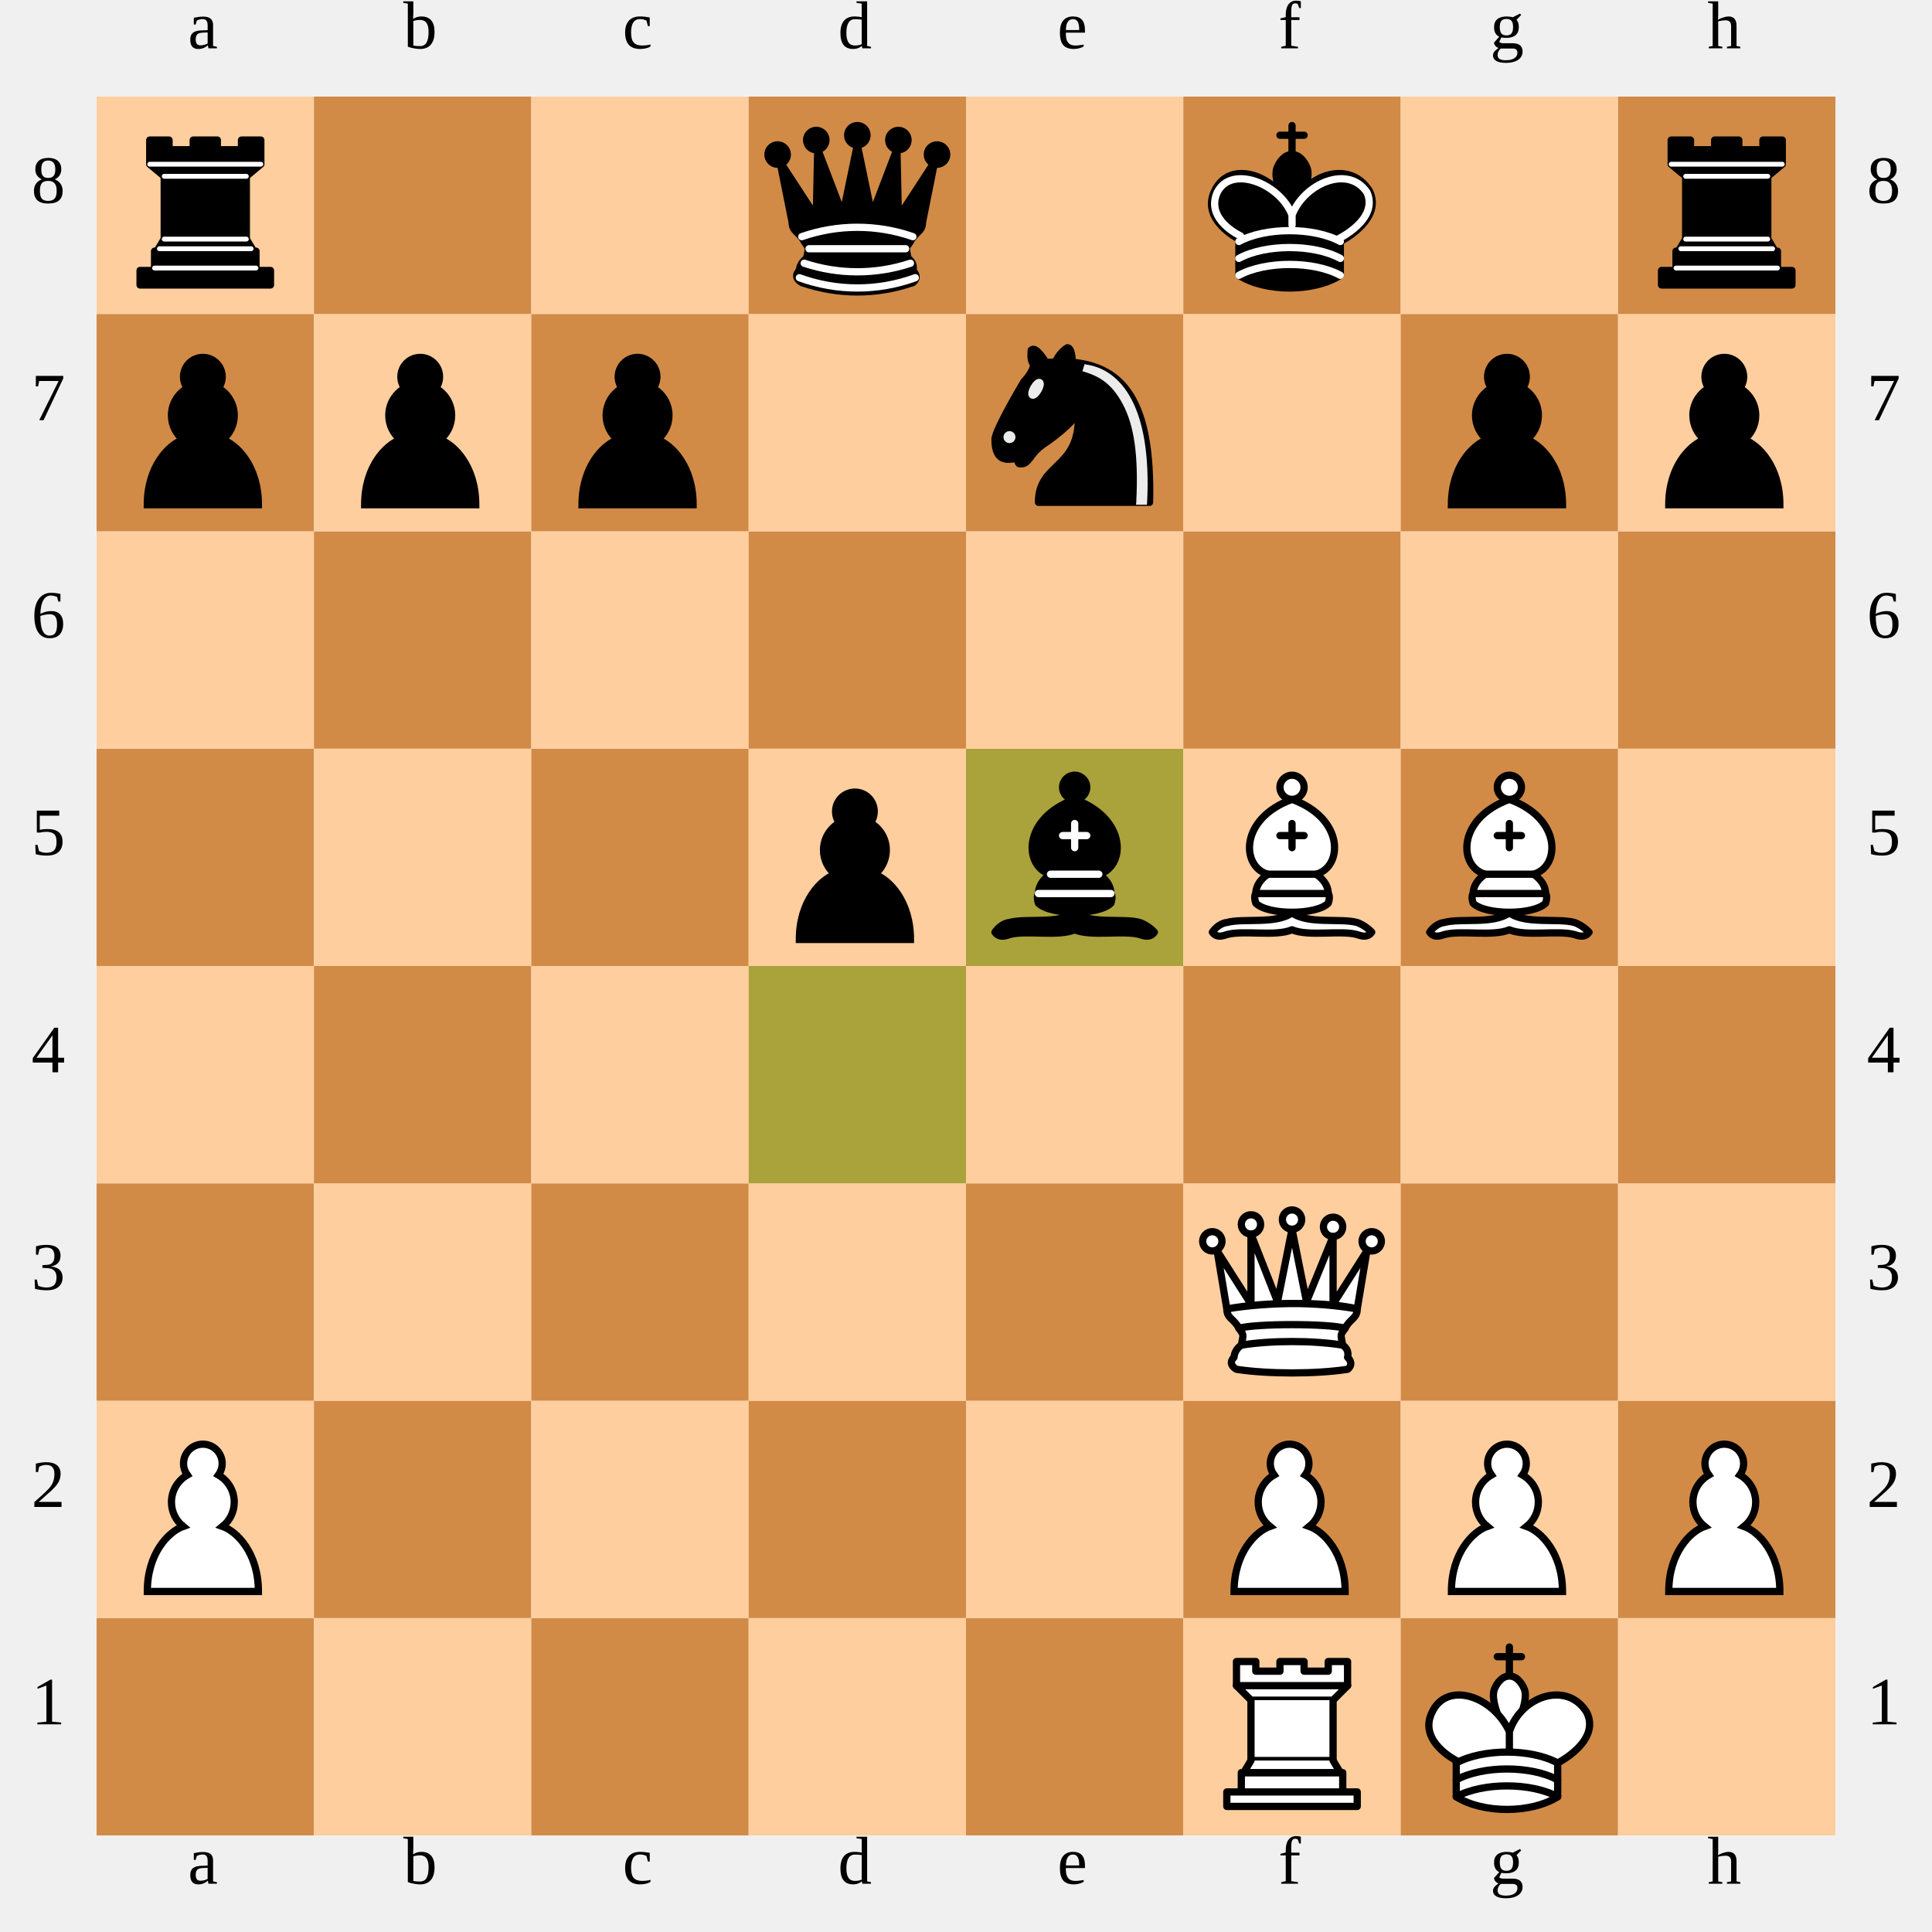
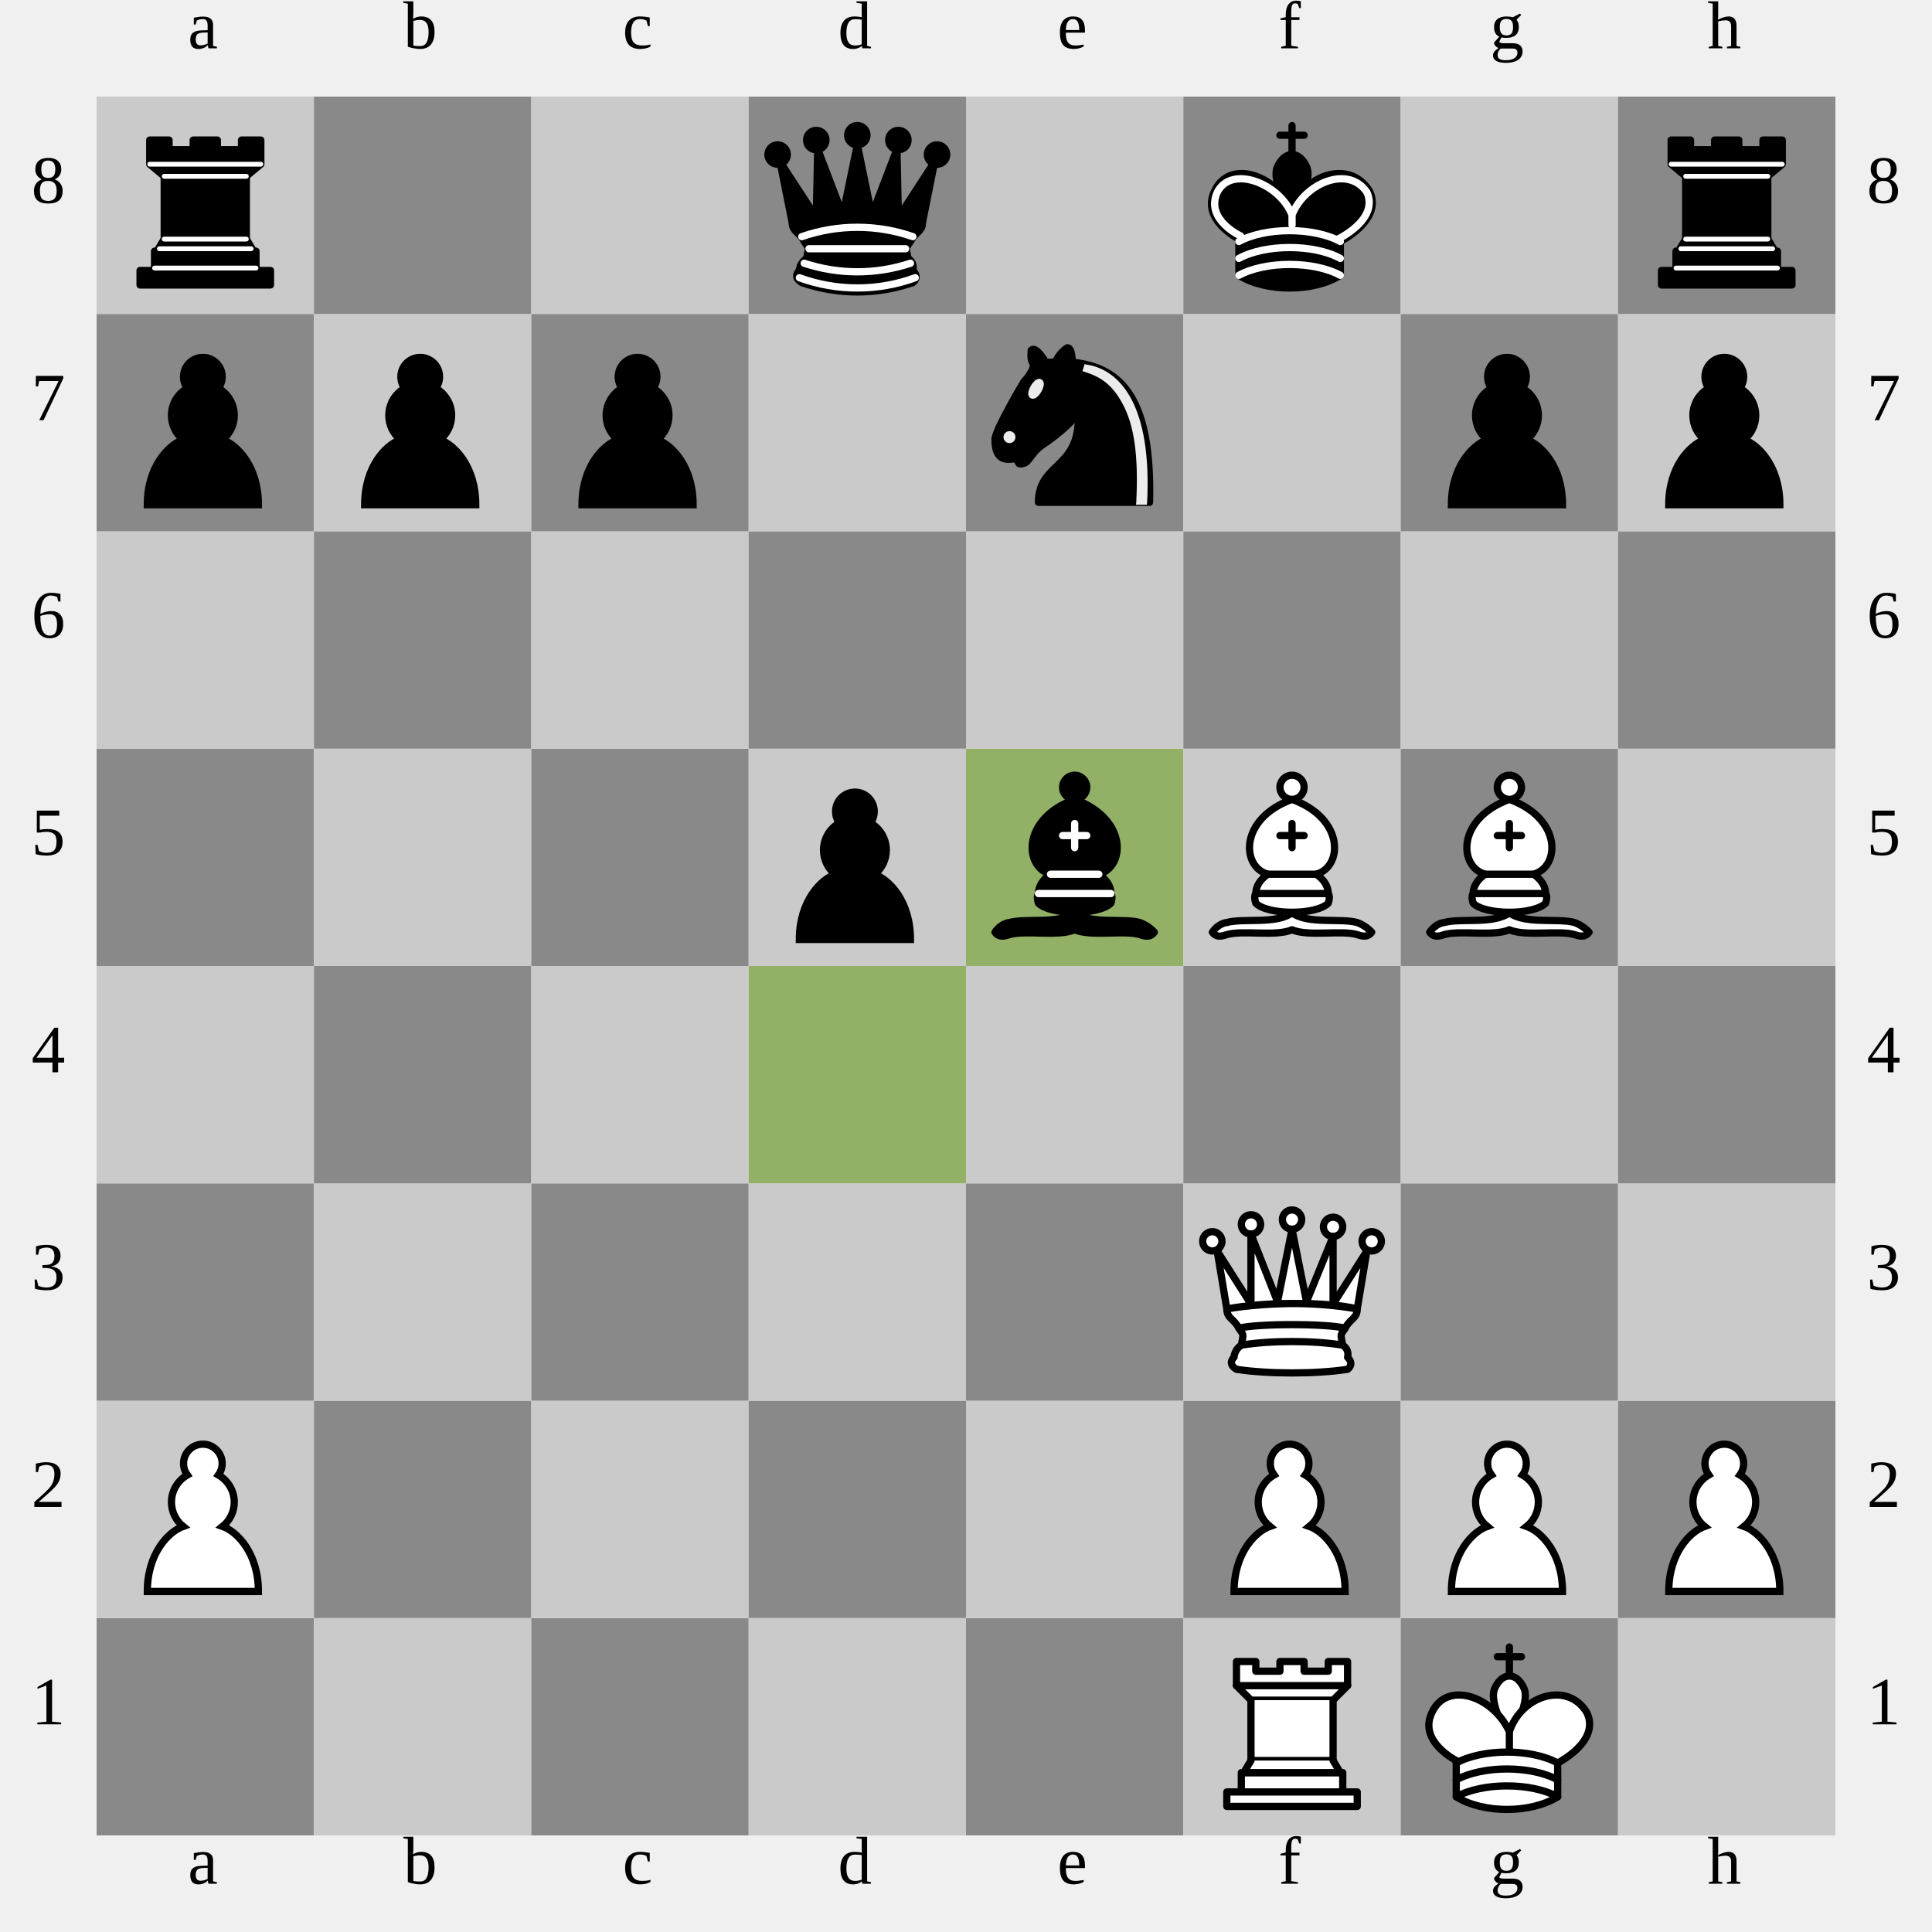
- <svg xmlns="http://www.w3.org/2000/svg" xmlns:xlink="http://www.w3.org/1999/xlink" height="800" version="1.1" viewBox="0 0 400 400" width="800">
+ <svg xmlns="http://www.w3.org/2000/svg" xmlns:xlink="http://www.w3.org/1999/xlink" height="400" version="1.1" viewBox="0 0 400 400" width="400">
+   <style>
+ .square.light {
+ fill: #cacaca;
+ }
+ .square.dark {
+ fill: #898989;
+ }
+ .square.light.lastmove {
+ fill: #c3d889;
+ }
+ .square.dark.lastmove {
+ fill: #92b167;
+ }
+ .check {
+ fill: url(#check_gradient);
+ }
+ .arrow {
+ stroke: #ff5858;
+ fill: #ff5858;
+ }
+ .mark {
+ stroke: #959fff;
+ fill: #959fff;
+ }
+ </style>
  <defs>
    <g class="white pawn" id="white-pawn">
      <path d="M22 9c-2.21 0-4 1.79-4 4 0 .89.29 1.71.78 2.38-1.95 1.12-3.28 3.21-3.28 5.62 0 2.03.94 3.84 2.41 5.03-3 1.06-7.41 5.55-7.41 13.47h23c0-7.92-4.41-12.41-7.41-13.47 1.47-1.19 2.41-3 2.41-5.03 0-2.41-1.33-4.5-3.28-5.62.49-.67.78-1.49.78-2.38 0-2.21-1.79-4-4-4z" fill="#fff" stroke="#000" stroke-linecap="round" stroke-width="1.5" />
    </g>
    <g class="white bishop" fill="none" fill-rule="evenodd" id="white-bishop" stroke="#000" stroke-linecap="round" stroke-linejoin="round" stroke-width="1.5">
      <g fill="#fff" stroke-linecap="butt">
        <path d="M9 36c3.39-.97 10.11.43 13.5-2 3.39 2.43 10.11 1.03 13.5 2 0 0 1.65.54 3 2-.68.97-1.65.99-3 .5-3.39-.97-10.11.46-13.5-1-3.39 1.46-10.11.03-13.5 1-1.354.49-2.323.47-3-.5 1.354-1.94 3-2 3-2zM15 32c2.5 2.5 12.5 2.5 15 0 .5-1.5 0-2 0-2 0-2.5-2.5-4-2.5-4 5.5-1.5 6-11.5-5-15.5-11 4-10.5 14-5 15.5 0 0-2.5 1.5-2.5 4 0 0-.5.5 0 2zM25 8a2.5 2.5 0 1 1-5 0 2.5 2.5 0 1 1 5 0z" />
      </g>
      <path d="M17.5 26h10M15 30h15m-7.5-14.5v5M20 18h5" stroke-linejoin="miter" />
    </g>
    <g class="white rook" fill="#fff" fill-rule="evenodd" id="white-rook" stroke="#000" stroke-linecap="round" stroke-linejoin="round" stroke-width="1.5">
      <path d="M9 39h27v-3H9v3zM12 36v-4h21v4H12zM11 14V9h4v2h5V9h5v2h5V9h4v5" stroke-linecap="butt" />
      <path d="M34 14l-3 3H14l-3-3" />
      <path d="M31 17v12.5H14V17" stroke-linecap="butt" stroke-linejoin="miter" />
      <path d="M31 29.5l1.5 2.5h-20l1.5-2.5" />
      <path d="M11 14h23" fill="none" stroke-linejoin="miter" />
    </g>
    <g class="white queen" fill="#fff" fill-rule="evenodd" id="white-queen" stroke="#000" stroke-linecap="round" stroke-linejoin="round" stroke-width="1.5">
      <path d="M8 12a2 2 0 1 1-4 0 2 2 0 1 1 4 0zM24.5 7.5a2 2 0 1 1-4 0 2 2 0 1 1 4 0zM41 12a2 2 0 1 1-4 0 2 2 0 1 1 4 0zM16 8.5a2 2 0 1 1-4 0 2 2 0 1 1 4 0zM33 9a2 2 0 1 1-4 0 2 2 0 1 1 4 0z" />
      <path d="M9 26c8.5-1.5 21-1.5 27 0l2-12-7 11V11l-5.5 13.5-3-15-3 15-5.5-14V25L7 14l2 12zM9 26c0 2 1.5 2 2.5 4 1 1.5 1 1 .5 3.5-1.5 1-1.5 2.5-1.5 2.5-1.5 1.5.5 2.5.5 2.5 6.5 1 16.5 1 23 0 0 0 1.5-1 0-2.5 0 0 .5-1.5-1-2.5-.5-2.5-.5-2 .5-3.5 1-2 2.5-2 2.5-4-8.5-1.5-18.5-1.5-27 0z" stroke-linecap="butt" />
      <path d="M11.5 30c3.5-1 18.5-1 22 0M12 33.5c6-1 15-1 21 0" fill="none" />
    </g>
    <g class="white king" fill="none" fill-rule="evenodd" id="white-king" stroke="#000" stroke-linecap="round" stroke-linejoin="round" stroke-width="1.5">
      <path d="M22.5 11.63V6M20 8h5" stroke-linejoin="miter" />
      <path d="M22.5 25s4.5-7.5 3-10.5c0 0-1-2.5-3-2.5s-3 2.5-3 2.5c-1.5 3 3 10.5 3 10.5" fill="#fff" stroke-linecap="butt" stroke-linejoin="miter" />
      <path d="M11.5 37c5.5 3.5 15.5 3.5 21 0v-7s9-4.5 6-10.5c-4-6.5-13.5-3.5-16 4V27v-3.5c-3.5-7.5-13-10.5-16-4-3 6 5 10 5 10V37z" fill="#fff" />
      <path d="M11.5 30c5.5-3 15.5-3 21 0m-21 3.5c5.5-3 15.5-3 21 0m-21 3.5c5.5-3 15.5-3 21 0" />
    </g>
    <g class="black pawn" id="black-pawn">
      <path d="M22 9c-2.21 0-4 1.79-4 4 0 .89.29 1.71.78 2.38-1.95 1.12-3.28 3.21-3.28 5.62 0 2.03.94 3.84 2.41 5.03-3 1.06-7.41 5.55-7.41 13.47h23c0-7.92-4.41-12.41-7.41-13.47 1.47-1.19 2.41-3 2.41-5.03 0-2.41-1.33-4.5-3.28-5.62.49-.67.78-1.49.78-2.38 0-2.21-1.79-4-4-4z" stroke="#000" stroke-linecap="round" stroke-width="1.5" />
    </g>
    <g class="black knight" fill="none" fill-rule="evenodd" id="black-knight" stroke="#000" stroke-linecap="round" stroke-linejoin="round" stroke-width="1.5">
      <path d="M 22,10 C 32.5,11 38.5,18 38,39 L 15,39 C 15,30 25,32.5 23,18" style="fill:#000000; stroke:#000000;" />
      <path d="M 24,18 C 24.38,20.91 18.45,25.37 16,27 C 13,29 13.18,31.34 11,31 C 9.958,30.06 12.41,27.96 11,28 C 10,28 11.19,29.23 10,30 C 9,30 5.997,31 6,26 C 6,24 12,14 12,14 C 12,14 13.89,12.1 14,10.5 C 13.27,9.506 13.5,8.5 13.5,7.5 C 14.5,6.5 16.5,10 16.5,10 L 18.5,10 C 18.5,10 19.28,8.008 21,7 C 22,7 22,10 22,10" style="fill:#000000; stroke:#000000;" />
      <path d="M 9.5 25.5 A 0.5 0.5 0 1 1 8.5,25.5 A 0.5 0.5 0 1 1 9.5 25.5 z" style="fill:#ececec; stroke:#ececec;" />
      <path d="M 15 15.5 A 0.5 1.5 0 1 1 14,15.5 A 0.5 1.5 0 1 1 15 15.5 z" style="fill:#ececec; stroke:#ececec;" transform="matrix(0.866,0.5,-0.5,0.866,9.693,-5.173)" />
      <path d="M 24.55,10.4 L 24.1,11.85 L 24.6,12 C 27.75,13 30.25,14.49 32.5,18.75 C 34.75,23.01 35.75,29.06 35.25,39 L 35.2,39.5 L 37.45,39.5 L 37.5,39 C 38,28.94 36.62,22.15 34.25,17.66 C 31.88,13.17 28.46,11.02 25.06,10.5 L 24.55,10.4 z " style="fill:#ececec; stroke:none;" />
    </g>
    <g class="black bishop" fill="none" fill-rule="evenodd" id="black-bishop" stroke="#000" stroke-linecap="round" stroke-linejoin="round" stroke-width="1.5">
      <path d="M9 36c3.39-.97 10.11.43 13.5-2 3.39 2.43 10.11 1.03 13.5 2 0 0 1.65.54 3 2-.68.97-1.65.99-3 .5-3.39-.97-10.11.46-13.5-1-3.39 1.46-10.11.03-13.5 1-1.354.49-2.323.47-3-.5 1.354-1.94 3-2 3-2zm6-4c2.5 2.5 12.5 2.5 15 0 .5-1.5 0-2 0-2 0-2.5-2.5-4-2.5-4 5.5-1.5 6-11.5-5-15.5-11 4-10.5 14-5 15.5 0 0-2.5 1.5-2.5 4 0 0-.5.5 0 2zM25 8a2.5 2.5 0 1 1-5 0 2.5 2.5 0 1 1 5 0z" fill="#000" stroke-linecap="butt" />
      <path d="M17.5 26h10M15 30h15m-7.5-14.5v5M20 18h5" stroke="#fff" stroke-linejoin="miter" />
    </g>
    <g class="black rook" fill="#000" fill-rule="evenodd" id="black-rook" stroke="#000" stroke-linecap="round" stroke-linejoin="round" stroke-width="1.5">
      <path d="M9 39h27v-3H9v3zM12.5 32l1.5-2.5h17l1.5 2.5h-20zM12 36v-4h21v4H12z" stroke-linecap="butt" />
      <path d="M14 29.5v-13h17v13H14z" stroke-linecap="butt" stroke-linejoin="miter" />
      <path d="M14 16.5L11 14h23l-3 2.5H14zM11 14V9h4v2h5V9h5v2h5V9h4v5H11z" stroke-linecap="butt" />
      <path d="M12 35.5h21M13 31.5h19M14 29.5h17M14 16.5h17M11 14h23" fill="none" stroke="#fff" stroke-linejoin="miter" stroke-width="1" />
    </g>
    <g class="black queen" fill="#000" fill-rule="evenodd" id="black-queen" stroke="#000" stroke-linecap="round" stroke-linejoin="round" stroke-width="1.5">
      <g fill="#000" stroke="none">
        <circle cx="6" cy="12" r="2.75" />
        <circle cx="14" cy="9" r="2.75" />
        <circle cx="22.5" cy="8" r="2.75" />
        <circle cx="31" cy="9" r="2.75" />
        <circle cx="39" cy="12" r="2.75" />
      </g>
      <path d="M9 26c8.5-1.5 21-1.5 27 0l2.5-12.5L31 25l-.3-14.1-5.2 13.6-3-14.5-3 14.5-5.2-13.6L14 25 6.5 13.5 9 26zM9 26c0 2 1.5 2 2.5 4 1 1.5 1 1 .5 3.5-1.5 1-1.5 2.5-1.5 2.5-1.5 1.5.5 2.5.5 2.5 6.5 1 16.5 1 23 0 0 0 1.5-1 0-2.5 0 0 .5-1.5-1-2.5-.5-2.5-.5-2 .5-3.5 1-2 2.5-2 2.5-4-8.5-1.5-18.5-1.5-27 0z" stroke-linecap="butt" />
      <path d="M11 38.5a35 35 1 0 0 23 0" fill="none" stroke-linecap="butt" />
      <path d="M11 29a35 35 1 0 1 23 0M12.5 31.5h20M11.5 34.5a35 35 1 0 0 22 0M10.5 37.5a35 35 1 0 0 24 0" fill="none" stroke="#fff" />
    </g>
    <g class="black king" fill="none" fill-rule="evenodd" id="black-king" stroke="#000" stroke-linecap="round" stroke-linejoin="round" stroke-width="1.5">
      <path d="M22.5 11.63V6" stroke-linejoin="miter" />
      <path d="M22.5 25s4.5-7.5 3-10.5c0 0-1-2.5-3-2.5s-3 2.5-3 2.5c-1.5 3 3 10.5 3 10.5" fill="#000" stroke-linecap="butt" stroke-linejoin="miter" />
      <path d="M11.5 37c5.5 3.5 15.5 3.5 21 0v-7s9-4.5 6-10.5c-4-6.5-13.5-3.5-16 4V27v-3.5c-3.5-7.5-13-10.5-16-4-3 6 5 10 5 10V37z" fill="#000" />
      <path d="M20 8h5" stroke-linejoin="miter" />
      <path d="M32 29.5s8.5-4 6.03-9.65C34.15 14 25 18 22.5 24.5l.01 2.1-.01-2.1C20 18 9.906 14 6.997 19.85c-2.497 5.65 4.853 9 4.853 9M11.5 30c5.5-3 15.5-3 21 0m-21 3.5c5.5-3 15.5-3 21 0m-21 3.5c5.5-3 15.5-3 21 0" stroke="#fff" />
    </g>
  </defs>
  <rect class="square dark a1" fill="#d18b47" height="45" stroke="none" width="45" x="20" y="335" />
  <rect class="square light b1" fill="#ffce9e" height="45" stroke="none" width="45" x="65" y="335" />
  <rect class="square dark c1" fill="#d18b47" height="45" stroke="none" width="45" x="110" y="335" />
  <rect class="square light d1" fill="#ffce9e" height="45" stroke="none" width="45" x="155" y="335" />
  <rect class="square dark e1" fill="#d18b47" height="45" stroke="none" width="45" x="200" y="335" />
  <rect class="square light f1" fill="#ffce9e" height="45" stroke="none" width="45" x="245" y="335" />
  <use transform="translate(245, 335)" xlink:href="#white-rook" />
  <rect class="square dark g1" fill="#d18b47" height="45" stroke="none" width="45" x="290" y="335" />
  <use transform="translate(290, 335)" xlink:href="#white-king" />
  <rect class="square light h1" fill="#ffce9e" height="45" stroke="none" width="45" x="335" y="335" />
  <rect class="square light a2" fill="#ffce9e" height="45" stroke="none" width="45" x="20" y="290" />
  <use transform="translate(20, 290)" xlink:href="#white-pawn" />
  <rect class="square dark b2" fill="#d18b47" height="45" stroke="none" width="45" x="65" y="290" />
  <rect class="square light c2" fill="#ffce9e" height="45" stroke="none" width="45" x="110" y="290" />
  <rect class="square dark d2" fill="#d18b47" height="45" stroke="none" width="45" x="155" y="290" />
  <rect class="square light e2" fill="#ffce9e" height="45" stroke="none" width="45" x="200" y="290" />
  <rect class="square dark f2" fill="#d18b47" height="45" stroke="none" width="45" x="245" y="290" />
  <use transform="translate(245, 290)" xlink:href="#white-pawn" />
  <rect class="square light g2" fill="#ffce9e" height="45" stroke="none" width="45" x="290" y="290" />
  <use transform="translate(290, 290)" xlink:href="#white-pawn" />
  <rect class="square dark h2" fill="#d18b47" height="45" stroke="none" width="45" x="335" y="290" />
  <use transform="translate(335, 290)" xlink:href="#white-pawn" />
  <rect class="square dark a3" fill="#d18b47" height="45" stroke="none" width="45" x="20" y="245" />
  <rect class="square light b3" fill="#ffce9e" height="45" stroke="none" width="45" x="65" y="245" />
  <rect class="square dark c3" fill="#d18b47" height="45" stroke="none" width="45" x="110" y="245" />
  <rect class="square light d3" fill="#ffce9e" height="45" stroke="none" width="45" x="155" y="245" />
  <rect class="square dark e3" fill="#d18b47" height="45" stroke="none" width="45" x="200" y="245" />
  <rect class="square light f3" fill="#ffce9e" height="45" stroke="none" width="45" x="245" y="245" />
  <use transform="translate(245, 245)" xlink:href="#white-queen" />
  <rect class="square dark g3" fill="#d18b47" height="45" stroke="none" width="45" x="290" y="245" />
  <rect class="square light h3" fill="#ffce9e" height="45" stroke="none" width="45" x="335" y="245" />
  <rect class="square light a4" fill="#ffce9e" height="45" stroke="none" width="45" x="20" y="200" />
  <rect class="square dark b4" fill="#d18b47" height="45" stroke="none" width="45" x="65" y="200" />
  <rect class="square light c4" fill="#ffce9e" height="45" stroke="none" width="45" x="110" y="200" />
  <rect class="square dark lastmove d4" fill="#aaa23b" height="45" stroke="none" width="45" x="155" y="200" />
  <rect class="square light e4" fill="#ffce9e" height="45" stroke="none" width="45" x="200" y="200" />
  <rect class="square dark f4" fill="#d18b47" height="45" stroke="none" width="45" x="245" y="200" />
  <rect class="square light g4" fill="#ffce9e" height="45" stroke="none" width="45" x="290" y="200" />
  <rect class="square dark h4" fill="#d18b47" height="45" stroke="none" width="45" x="335" y="200" />
  <rect class="square dark a5" fill="#d18b47" height="45" stroke="none" width="45" x="20" y="155" />
  <rect class="square light b5" fill="#ffce9e" height="45" stroke="none" width="45" x="65" y="155" />
  <rect class="square dark c5" fill="#d18b47" height="45" stroke="none" width="45" x="110" y="155" />
  <rect class="square light d5" fill="#ffce9e" height="45" stroke="none" width="45" x="155" y="155" />
  <use transform="translate(155, 155)" xlink:href="#black-pawn" />
  <rect class="square dark lastmove e5" fill="#aaa23b" height="45" stroke="none" width="45" x="200" y="155" />
  <use transform="translate(200, 155)" xlink:href="#black-bishop" />
  <rect class="square light f5" fill="#ffce9e" height="45" stroke="none" width="45" x="245" y="155" />
  <use transform="translate(245, 155)" xlink:href="#white-bishop" />
  <rect class="square dark g5" fill="#d18b47" height="45" stroke="none" width="45" x="290" y="155" />
  <use transform="translate(290, 155)" xlink:href="#white-bishop" />
  <rect class="square light h5" fill="#ffce9e" height="45" stroke="none" width="45" x="335" y="155" />
  <rect class="square light a6" fill="#ffce9e" height="45" stroke="none" width="45" x="20" y="110" />
  <rect class="square dark b6" fill="#d18b47" height="45" stroke="none" width="45" x="65" y="110" />
  <rect class="square light c6" fill="#ffce9e" height="45" stroke="none" width="45" x="110" y="110" />
  <rect class="square dark d6" fill="#d18b47" height="45" stroke="none" width="45" x="155" y="110" />
  <rect class="square light e6" fill="#ffce9e" height="45" stroke="none" width="45" x="200" y="110" />
  <rect class="square dark f6" fill="#d18b47" height="45" stroke="none" width="45" x="245" y="110" />
  <rect class="square light g6" fill="#ffce9e" height="45" stroke="none" width="45" x="290" y="110" />
  <rect class="square dark h6" fill="#d18b47" height="45" stroke="none" width="45" x="335" y="110" />
  <rect class="square dark a7" fill="#d18b47" height="45" stroke="none" width="45" x="20" y="65" />
  <use transform="translate(20, 65)" xlink:href="#black-pawn" />
  <rect class="square light b7" fill="#ffce9e" height="45" stroke="none" width="45" x="65" y="65" />
  <use transform="translate(65, 65)" xlink:href="#black-pawn" />
  <rect class="square dark c7" fill="#d18b47" height="45" stroke="none" width="45" x="110" y="65" />
  <use transform="translate(110, 65)" xlink:href="#black-pawn" />
  <rect class="square light d7" fill="#ffce9e" height="45" stroke="none" width="45" x="155" y="65" />
  <rect class="square dark e7" fill="#d18b47" height="45" stroke="none" width="45" x="200" y="65" />
  <use transform="translate(200, 65)" xlink:href="#black-knight" />
  <rect class="square light f7" fill="#ffce9e" height="45" stroke="none" width="45" x="245" y="65" />
  <rect class="square dark g7" fill="#d18b47" height="45" stroke="none" width="45" x="290" y="65" />
  <use transform="translate(290, 65)" xlink:href="#black-pawn" />
  <rect class="square light h7" fill="#ffce9e" height="45" stroke="none" width="45" x="335" y="65" />
  <use transform="translate(335, 65)" xlink:href="#black-pawn" />
  <rect class="square light a8" fill="#ffce9e" height="45" stroke="none" width="45" x="20" y="20" />
  <use transform="translate(20, 20)" xlink:href="#black-rook" />
  <rect class="square dark b8" fill="#d18b47" height="45" stroke="none" width="45" x="65" y="20" />
  <rect class="square light c8" fill="#ffce9e" height="45" stroke="none" width="45" x="110" y="20" />
  <rect class="square dark d8" fill="#d18b47" height="45" stroke="none" width="45" x="155" y="20" />
  <use transform="translate(155, 20)" xlink:href="#black-queen" />
  <rect class="square light e8" fill="#ffce9e" height="45" stroke="none" width="45" x="200" y="20" />
  <rect class="square dark f8" fill="#d18b47" height="45" stroke="none" width="45" x="245" y="20" />
  <use transform="translate(245, 20)" xlink:href="#black-king" />
  <rect class="square light g8" fill="#ffce9e" height="45" stroke="none" width="45" x="290" y="20" />
  <rect class="square dark h8" fill="#d18b47" height="45" stroke="none" width="45" x="335" y="20" />
  <use transform="translate(335, 20)" xlink:href="#black-rook" />
  <text alignment-baseline="middle" font-size="14" text-anchor="middle" x="42" y="10">a</text>
  <text alignment-baseline="middle" font-size="14" text-anchor="middle" x="42" y="390">a</text>
  <text alignment-baseline="middle" font-size="14" text-anchor="middle" x="87" y="10">b</text>
  <text alignment-baseline="middle" font-size="14" text-anchor="middle" x="87" y="390">b</text>
  <text alignment-baseline="middle" font-size="14" text-anchor="middle" x="132" y="10">c</text>
  <text alignment-baseline="middle" font-size="14" text-anchor="middle" x="132" y="390">c</text>
  <text alignment-baseline="middle" font-size="14" text-anchor="middle" x="177" y="10">d</text>
  <text alignment-baseline="middle" font-size="14" text-anchor="middle" x="177" y="390">d</text>
  <text alignment-baseline="middle" font-size="14" text-anchor="middle" x="222" y="10">e</text>
  <text alignment-baseline="middle" font-size="14" text-anchor="middle" x="222" y="390">e</text>
  <text alignment-baseline="middle" font-size="14" text-anchor="middle" x="267" y="10">f</text>
  <text alignment-baseline="middle" font-size="14" text-anchor="middle" x="267" y="390">f</text>
  <text alignment-baseline="middle" font-size="14" text-anchor="middle" x="312" y="10">g</text>
  <text alignment-baseline="middle" font-size="14" text-anchor="middle" x="312" y="390">g</text>
  <text alignment-baseline="middle" font-size="14" text-anchor="middle" x="357" y="10">h</text>
  <text alignment-baseline="middle" font-size="14" text-anchor="middle" x="357" y="390">h</text>
  <text alignment-baseline="middle" font-size="14" text-anchor="middle" x="10" y="357">1</text>
  <text alignment-baseline="middle" font-size="14" text-anchor="middle" x="390" y="357">1</text>
  <text alignment-baseline="middle" font-size="14" text-anchor="middle" x="10" y="312">2</text>
  <text alignment-baseline="middle" font-size="14" text-anchor="middle" x="390" y="312">2</text>
  <text alignment-baseline="middle" font-size="14" text-anchor="middle" x="10" y="267">3</text>
  <text alignment-baseline="middle" font-size="14" text-anchor="middle" x="390" y="267">3</text>
  <text alignment-baseline="middle" font-size="14" text-anchor="middle" x="10" y="222">4</text>
  <text alignment-baseline="middle" font-size="14" text-anchor="middle" x="390" y="222">4</text>
  <text alignment-baseline="middle" font-size="14" text-anchor="middle" x="10" y="177">5</text>
  <text alignment-baseline="middle" font-size="14" text-anchor="middle" x="390" y="177">5</text>
  <text alignment-baseline="middle" font-size="14" text-anchor="middle" x="10" y="132">6</text>
  <text alignment-baseline="middle" font-size="14" text-anchor="middle" x="390" y="132">6</text>
  <text alignment-baseline="middle" font-size="14" text-anchor="middle" x="10" y="87">7</text>
  <text alignment-baseline="middle" font-size="14" text-anchor="middle" x="390" y="87">7</text>
  <text alignment-baseline="middle" font-size="14" text-anchor="middle" x="10" y="42">8</text>
  <text alignment-baseline="middle" font-size="14" text-anchor="middle" x="390" y="42">8</text>
</svg>
